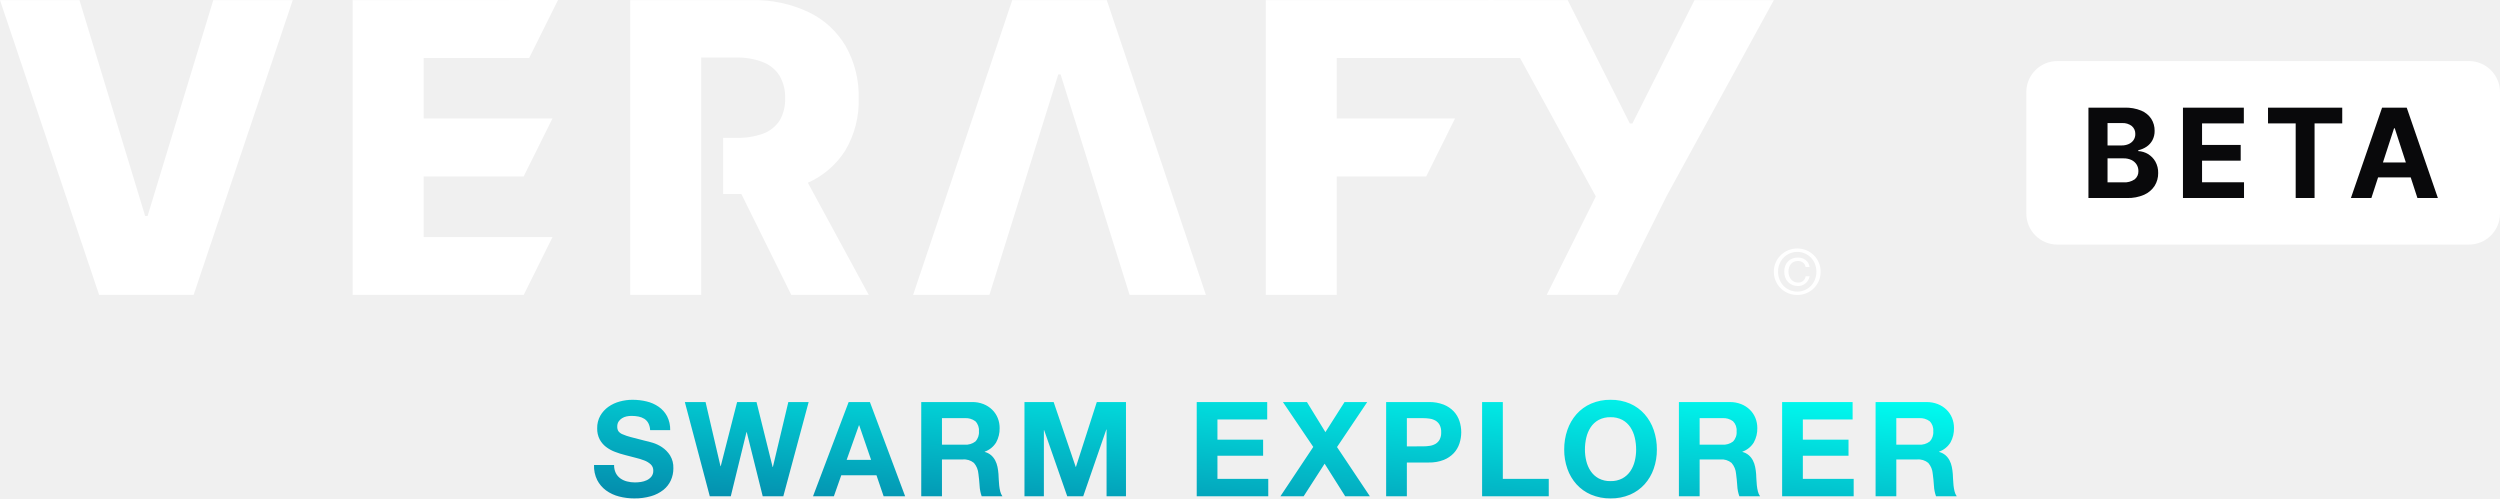
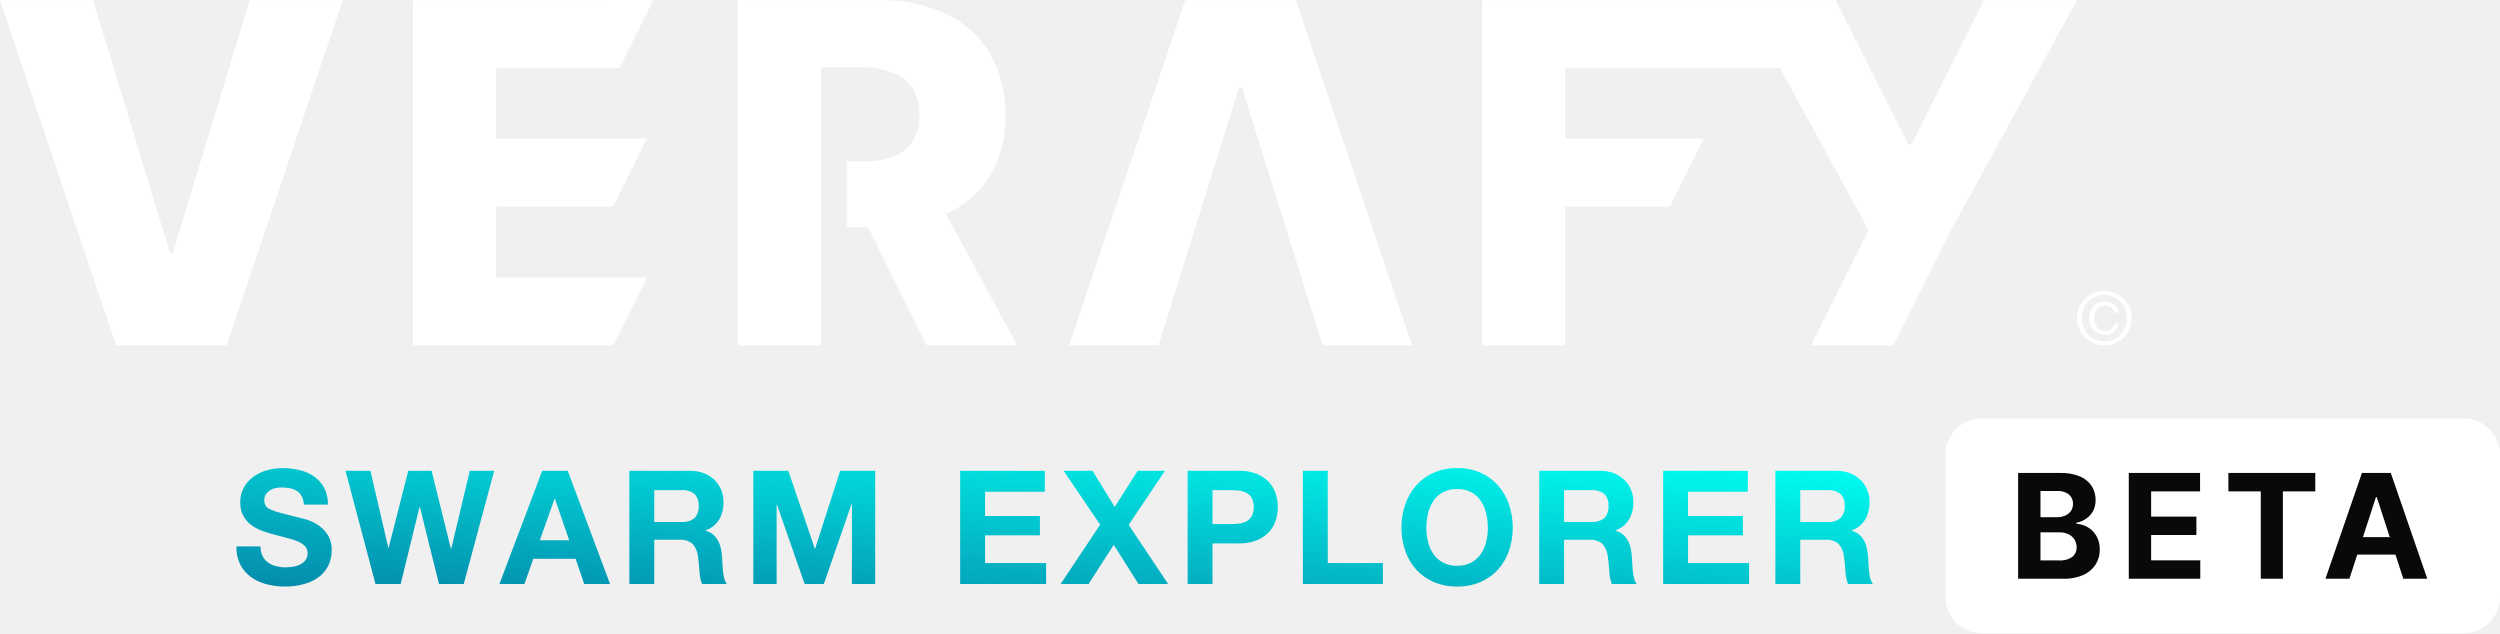
- <svg xmlns="http://www.w3.org/2000/svg" width="643.956" height="128.378" viewBox="0 0 643.956 128.378">
+ <svg xmlns="http://www.w3.org/2000/svg" width="549.972" height="139.315" viewBox="0 0 549.972 139.315">
  <defs>
    <linearGradient id="linear-gradient" y1="0.951" x2="1" y2="-0.006" gradientUnits="objectBoundingBox">
      <stop offset="0" stop-color="#048dad" />
      <stop offset="1" stop-color="#00fff2" />
    </linearGradient>
  </defs>
-   <g id="Gruppe_737" data-name="Gruppe 737" transform="translate(-1006.681 8373)">
+   <g id="Gruppe_740" data-name="Gruppe 740" transform="translate(-1006.681 8373)">
    <g id="Gruppe_729" data-name="Gruppe 729" transform="translate(838 -8486.762)">
-       <path id="Pfad_114" data-name="Pfad 114" d="M-347.14-8.058h-5.168a8.018,8.018,0,0,0,.816,3.876A7.642,7.642,0,0,0-349.2-1.5,9.792,9.792,0,0,0-345.865.051a15.337,15.337,0,0,0,3.893.493A14.947,14.947,0,0,0-337.6-.034a9.239,9.239,0,0,0,3.162-1.615,6.721,6.721,0,0,0,1.921-2.465,7.418,7.418,0,0,0,.646-3.094,5.952,5.952,0,0,0-.867-3.349,7.242,7.242,0,0,0-2.057-2.091,9.043,9.043,0,0,0-2.4-1.139q-1.207-.357-1.887-.493-2.278-.578-3.689-.952a13.683,13.683,0,0,1-2.21-.748,2.428,2.428,0,0,1-1.071-.816,2.182,2.182,0,0,1-.272-1.156,2.282,2.282,0,0,1,.34-1.292,2.953,2.953,0,0,1,.867-.85,3.456,3.456,0,0,1,1.173-.476,6.256,6.256,0,0,1,1.292-.136,9.1,9.1,0,0,1,1.819.17,4.384,4.384,0,0,1,1.479.578,3,3,0,0,1,1.037,1.122,4.292,4.292,0,0,1,.459,1.8h5.168a7.456,7.456,0,0,0-.8-3.587,6.966,6.966,0,0,0-2.159-2.431,9.117,9.117,0,0,0-3.111-1.377,15.444,15.444,0,0,0-3.655-.425,12.438,12.438,0,0,0-3.264.442,9.112,9.112,0,0,0-2.924,1.36,7.24,7.24,0,0,0-2.091,2.295,6.356,6.356,0,0,0-.8,3.247,5.936,5.936,0,0,0,.629,2.839,6,6,0,0,0,1.649,1.955,9.111,9.111,0,0,0,2.312,1.275,23.247,23.247,0,0,0,2.652.833q1.326.374,2.618.68a16.458,16.458,0,0,1,2.312.714,4.988,4.988,0,0,1,1.649,1.02,2.13,2.13,0,0,1,.629,1.6,2.346,2.346,0,0,1-.476,1.513,3.338,3.338,0,0,1-1.19.935,5.323,5.323,0,0,1-1.53.459,10.634,10.634,0,0,1-1.53.119,8.114,8.114,0,0,1-2.04-.255,5.078,5.078,0,0,1-1.717-.782A3.862,3.862,0,0,1-346.7-5.984,4.453,4.453,0,0,1-347.14-8.058ZM-303.552,0l6.528-24.276h-5.236l-3.978,16.728h-.068l-4.148-16.728h-5l-4.216,16.524h-.068l-3.842-16.524h-5.338L-322.49,0h5.406l4.046-16.524h.068L-308.856,0Zm16.32-9.384,3.162-8.908H-284l3.06,8.908Zm.51-14.892L-295.9,0h5.372l1.9-5.406h9.078L-277.712,0h5.542l-9.078-24.276Zm24.038,10.982v-6.834h5.848a4.1,4.1,0,0,1,2.754.8,3.235,3.235,0,0,1,.918,2.567,3.387,3.387,0,0,1-.918,2.652,4.038,4.038,0,0,1-2.754.816Zm-5.338-10.982V0h5.338V-9.486h5.338a3.973,3.973,0,0,1,2.89.884A4.821,4.821,0,0,1-253.3-5.814q.2,1.462.306,3.06A9.412,9.412,0,0,0-252.45,0h5.338a3.573,3.573,0,0,1-.561-1.241,10.717,10.717,0,0,1-.272-1.547q-.085-.816-.119-1.6t-.068-1.36a14.59,14.59,0,0,0-.255-1.836,6.173,6.173,0,0,0-.6-1.683,4.619,4.619,0,0,0-1.054-1.326,4.117,4.117,0,0,0-1.632-.833v-.068a5.661,5.661,0,0,0,2.941-2.38,7.3,7.3,0,0,0,.9-3.706,6.812,6.812,0,0,0-.493-2.6,6.272,6.272,0,0,0-1.428-2.125,6.769,6.769,0,0,0-2.244-1.445,7.814,7.814,0,0,0-2.941-.527Zm26.588,0V0h5V-17.034h.068L-230.418,0h4.114l5.95-17.2h.068V0h5V-24.276H-222.8l-5.372,16.694h-.068l-5.678-16.694Zm44.37,0V0h18.428V-4.488h-13.09v-5.95h11.764v-4.148h-11.764v-5.2h12.818v-4.488Zm30.022,11.56L-175.508,0h5.984l5.406-8.4,5.3,8.4h6.358l-8.466-12.682,7.786-11.594h-5.848l-4.93,7.752-4.76-7.752h-6.188Zm24.106-.136v-7.276h4.148a11.18,11.18,0,0,1,1.768.136,4.114,4.114,0,0,1,1.5.527,2.871,2.871,0,0,1,1.037,1.1,3.884,3.884,0,0,1,.391,1.87,3.884,3.884,0,0,1-.391,1.87,2.871,2.871,0,0,1-1.037,1.1,4.114,4.114,0,0,1-1.5.527,11.179,11.179,0,0,1-1.768.136Zm-5.338-11.424V0h5.338V-8.7h5.61a10.111,10.111,0,0,0,3.876-.663,7.252,7.252,0,0,0,2.6-1.751,6.7,6.7,0,0,0,1.462-2.5,9.233,9.233,0,0,0,.459-2.873,9.181,9.181,0,0,0-.459-2.89,6.726,6.726,0,0,0-1.462-2.482,7.252,7.252,0,0,0-2.6-1.751,10.111,10.111,0,0,0-3.876-.663Zm24.718,0V0h17.17V-4.488h-11.832V-24.276Zm26.486,12.24a13.284,13.284,0,0,1,.357-3.094A8.194,8.194,0,0,1-95.574-17.8a5.778,5.778,0,0,1,2.04-1.87,6.231,6.231,0,0,1,3.06-.7,6.231,6.231,0,0,1,3.06.7,5.778,5.778,0,0,1,2.04,1.87,8.194,8.194,0,0,1,1.139,2.669,13.284,13.284,0,0,1,.357,3.094,12.358,12.358,0,0,1-.357,2.975,8.04,8.04,0,0,1-1.139,2.6,5.838,5.838,0,0,1-2.04,1.853,6.231,6.231,0,0,1-3.06.7,6.231,6.231,0,0,1-3.06-.7,5.838,5.838,0,0,1-2.04-1.853,8.04,8.04,0,0,1-1.139-2.6A12.358,12.358,0,0,1-97.07-12.036Zm-5.338,0a14.662,14.662,0,0,0,.816,4.947,11.815,11.815,0,0,0,2.346,3.995A10.746,10.746,0,0,0-95.489-.425a12.448,12.448,0,0,0,5.015.969,12.416,12.416,0,0,0,5.032-.969A10.784,10.784,0,0,0-81.7-3.094a11.815,11.815,0,0,0,2.346-3.995,14.662,14.662,0,0,0,.816-4.947,15.169,15.169,0,0,0-.816-5.049A12.128,12.128,0,0,0-81.7-21.148a10.765,10.765,0,0,0-3.74-2.72,12.23,12.23,0,0,0-5.032-.986,12.262,12.262,0,0,0-5.015.986,10.727,10.727,0,0,0-3.757,2.72,12.128,12.128,0,0,0-2.346,4.063A15.169,15.169,0,0,0-102.408-12.036Zm34.884-1.258v-6.834h5.848a4.1,4.1,0,0,1,2.754.8A3.235,3.235,0,0,1-58-16.762a3.387,3.387,0,0,1-.918,2.652,4.038,4.038,0,0,1-2.754.816Zm-5.338-10.982V0h5.338V-9.486h5.338A3.973,3.973,0,0,1-59.3-8.6,4.821,4.821,0,0,1-58.14-5.814q.2,1.462.306,3.06A9.412,9.412,0,0,0-57.29,0h5.338a3.573,3.573,0,0,1-.561-1.241,10.72,10.72,0,0,1-.272-1.547q-.085-.816-.119-1.6t-.068-1.36a14.59,14.59,0,0,0-.255-1.836,6.173,6.173,0,0,0-.595-1.683,4.619,4.619,0,0,0-1.054-1.326,4.117,4.117,0,0,0-1.632-.833v-.068a5.661,5.661,0,0,0,2.941-2.38,7.3,7.3,0,0,0,.9-3.706,6.812,6.812,0,0,0-.493-2.6A6.273,6.273,0,0,0-54.587-22.3a6.769,6.769,0,0,0-2.244-1.445,7.814,7.814,0,0,0-2.941-.527Zm26.588,0V0h18.428V-4.488h-13.09v-5.95h11.764v-4.148H-40.936v-5.2h12.818v-4.488Zm29.41,10.982v-6.834h5.848a4.1,4.1,0,0,1,2.754.8,3.235,3.235,0,0,1,.918,2.567,3.387,3.387,0,0,1-.918,2.652,4.038,4.038,0,0,1-2.754.816ZM-22.2-24.276V0h5.338V-9.486h5.338a3.973,3.973,0,0,1,2.89.884A4.821,4.821,0,0,1-7.48-5.814q.2,1.462.306,3.06A9.412,9.412,0,0,0-6.63,0h5.338a3.573,3.573,0,0,1-.561-1.241,10.72,10.72,0,0,1-.272-1.547q-.085-.816-.119-1.6t-.068-1.36a14.589,14.589,0,0,0-.255-1.836,6.173,6.173,0,0,0-.595-1.683,4.619,4.619,0,0,0-1.054-1.326,4.117,4.117,0,0,0-1.632-.833v-.068a5.661,5.661,0,0,0,2.941-2.38,7.3,7.3,0,0,0,.9-3.706,6.812,6.812,0,0,0-.493-2.6A6.273,6.273,0,0,0-3.927-22.3a6.769,6.769,0,0,0-2.244-1.445,7.814,7.814,0,0,0-2.941-.527Z" transform="translate(674 241.596)" fill="url(#linear-gradient)" />
      <g id="Gruppe_388" data-name="Gruppe 388" transform="translate(69 -67)">
        <g id="Gruppe_388-2" data-name="Gruppe 388" transform="translate(99.681 91.705)">
          <g id="Gruppe_363" data-name="Gruppe 363" transform="translate(0 -187.533)">
            <g id="VERAFY" transform="translate(0 276.59)">
              <path id="Pfad_24" data-name="Pfad 24" d="M20.468,0,37.389,55.6h.628L54.938,0H75.406L49.876,75.917H25.529L0,0Z" transform="translate(0 0.036)" fill="#fff" />
              <path id="Pfad_25" data-name="Pfad 25" d="M64.611,75.9V-.02l52.9-.036-7.43,14.938H82.9V30.451h33.193L108.669,45.39H82.9V61h33.193l-7.423,14.9Z" transform="translate(26.224 0.056)" fill="#fff" />
              <path id="Pfad_26" data-name="Pfad 26" d="M115.465,75.917V0H146.72a32.523,32.523,0,0,1,14.667,3.077,22.1,22.1,0,0,1,9.57,8.748,25.913,25.913,0,0,1,3.361,13.456A24.922,24.922,0,0,1,170.883,38.7a21.962,21.962,0,0,1-9.754,8.378,36.092,36.092,0,0,1-14.963,2.854h-6.761V35.475h3.361a19.238,19.238,0,0,0,6.91-1.075,8.7,8.7,0,0,0,4.249-3.336,10.59,10.59,0,0,0,1.441-5.783,10.782,10.782,0,0,0-1.441-5.82,8.68,8.68,0,0,0-4.249-3.484,17.781,17.781,0,0,0-6.91-1.186h-9.014V75.917Zm42.6-34.7,18.843,34.7H156.955l-17.173-34.7Z" transform="translate(46.864 0.036)" fill="#fff" />
              <path id="Pfad_27" data-name="Pfad 27" d="M186.959,75.917H167.3L192.833,0h24.348L242.71,75.917H223.055l-17.77-56.789h-.592Z" transform="translate(67.903 0.036)" fill="#fff" />
              <path id="Pfad_28" data-name="Pfad 28" d="M231.915,75.917V0h58.679l7.029,14.9H250.2V30.471h30.465l-7.421,14.939H250.2V75.917Z" transform="translate(94.127 0.036)" fill="#fff" />
              <path id="Pfad_29" data-name="Pfad 29" d="M272.7,0h20.43l16,31.768h.667L325.794,0h20.432L318.554,50.562,305.9,75.917H287.723l12.652-25.355Z" transform="translate(110.682 0.036)" fill="#fff" />
            </g>
            <path id="Pfad_86" data-name="Pfad 86" d="M9.507,9.378H8.481a1.866,1.866,0,0,1-1.956,1.635,2.248,2.248,0,0,1-1.034-.232,2.441,2.441,0,0,1-.778-.617,2.7,2.7,0,0,1-.489-.9,3.423,3.423,0,0,1-.168-1.074,3.48,3.48,0,0,1,.16-1.074,2.686,2.686,0,0,1,.465-.874,2.066,2.066,0,0,1,.762-.585,2.506,2.506,0,0,1,1.05-.208,2,2,0,0,1,1.339.441,1.879,1.879,0,0,1,.649,1.114h1.01a2.68,2.68,0,0,0-1.026-1.82,3.248,3.248,0,0,0-1.988-.617A3.818,3.818,0,0,0,5,4.841,3.128,3.128,0,0,0,3.9,5.595a3.289,3.289,0,0,0-.689,1.154,4.357,4.357,0,0,0-.24,1.475,4.182,4.182,0,0,0,.249,1.459A3.274,3.274,0,0,0,5.05,11.615a3.722,3.722,0,0,0,1.475.281,2.9,2.9,0,0,0,1.916-.673A3.2,3.2,0,0,0,9.507,9.378ZM1.378,8.192a5.286,5.286,0,0,1,.377-2A4.873,4.873,0,0,1,6.332,3.11a4.786,4.786,0,0,1,1.94.393,4.866,4.866,0,0,1,2.605,2.685,5.286,5.286,0,0,1,.377,2,5.434,5.434,0,0,1-.377,2.044,5,5,0,0,1-1.042,1.627,4.851,4.851,0,0,1-1.563,1.082,4.786,4.786,0,0,1-1.94.393,4.883,4.883,0,0,1-1.964-.393A4.828,4.828,0,0,1,2.8,11.864a5,5,0,0,1-1.042-1.627A5.434,5.434,0,0,1,1.378,8.192Zm-1.09,0a5.909,5.909,0,0,0,.481,2.4A6.031,6.031,0,0,0,2.076,12.5,5.915,5.915,0,0,0,4,13.755a6.105,6.105,0,0,0,2.333.449,6.045,6.045,0,0,0,2.325-.449A5.845,5.845,0,0,0,10.565,12.5a6.1,6.1,0,0,0,1.3-1.908,5.909,5.909,0,0,0,.481-2.4,5.773,5.773,0,0,0-.481-2.357,5.969,5.969,0,0,0-3.206-3.15,5.953,5.953,0,0,0-2.325-.457A6.012,6.012,0,0,0,4,2.685,6.092,6.092,0,0,0,2.076,3.943,5.96,5.96,0,0,0,.769,5.835,5.773,5.773,0,0,0,.288,8.192Z" transform="translate(456.619 338.366)" fill="#fff" />
          </g>
        </g>
      </g>
-     </g>
-     <g id="Gruppe_735" data-name="Gruppe 735" transform="translate(29 3)">
-       <g id="Gruppe_730" data-name="Gruppe 730" transform="translate(804.812 -8993.272)">
-         <rect id="Rechteck_92" data-name="Rechteck 92" width="47.273" height="122.009" rx="8" transform="translate(816.824 633) rotate(90)" fill="#fff" />
+       <g id="Gruppe_739" data-name="Gruppe 739" transform="translate(9)">
+         <path id="Pfad_114" data-name="Pfad 114" d="M-347.008-7.628h-5.3a8.223,8.223,0,0,0,.837,3.975A7.838,7.838,0,0,0-349.117-.9,10.042,10.042,0,0,0-345.7.688a15.73,15.73,0,0,0,3.993.506A15.33,15.33,0,0,0-337.227.6a9.476,9.476,0,0,0,3.243-1.656,6.894,6.894,0,0,0,1.97-2.528,7.608,7.608,0,0,0,.663-3.173,6.1,6.1,0,0,0-.889-3.435,7.428,7.428,0,0,0-2.11-2.145,9.274,9.274,0,0,0-2.458-1.168q-1.238-.366-1.935-.506-2.336-.593-3.783-.976a14.034,14.034,0,0,1-2.267-.767,2.49,2.49,0,0,1-1.1-.837,2.238,2.238,0,0,1-.279-1.186,2.341,2.341,0,0,1,.349-1.325,3.029,3.029,0,0,1,.889-.872,3.545,3.545,0,0,1,1.2-.488A6.416,6.416,0,0,1-342.4-20.6a9.338,9.338,0,0,1,1.866.174,4.5,4.5,0,0,1,1.517.593,3.08,3.08,0,0,1,1.064,1.151,4.4,4.4,0,0,1,.471,1.848h5.3a7.646,7.646,0,0,0-.819-3.679,7.144,7.144,0,0,0-2.214-2.493,9.35,9.35,0,0,0-3.191-1.412,15.839,15.839,0,0,0-3.749-.436,12.756,12.756,0,0,0-3.348.453,9.345,9.345,0,0,0-3,1.395,7.425,7.425,0,0,0-2.145,2.354,6.519,6.519,0,0,0-.819,3.33,6.088,6.088,0,0,0,.645,2.912,6.158,6.158,0,0,0,1.691,2.005,9.344,9.344,0,0,0,2.371,1.308,23.844,23.844,0,0,0,2.72.854q1.36.384,2.685.7a16.879,16.879,0,0,1,2.371.732A5.116,5.116,0,0,1-337.3-7.768a2.184,2.184,0,0,1,.645,1.639,2.406,2.406,0,0,1-.488,1.552,3.423,3.423,0,0,1-1.22.959,5.459,5.459,0,0,1-1.569.471,10.905,10.905,0,0,1-1.569.122,8.322,8.322,0,0,1-2.092-.262,5.208,5.208,0,0,1-1.761-.8,3.961,3.961,0,0,1-1.2-1.412A4.567,4.567,0,0,1-347.008-7.628ZM-302.3.636l6.7-24.9h-5.37l-4.08,17.156h-.07l-4.254-17.156h-5.126l-4.324,16.947h-.07l-3.94-16.947h-5.475l6.59,24.9h5.544l4.15-16.947h.07L-307.744.636Zm16.738-9.624,3.243-9.136h.07l3.138,9.136Zm.523-15.273-9.415,24.9h5.509L-287-4.908h9.31L-275.8.636h5.684l-9.31-24.9ZM-260.39-13v-7.009h6a4.2,4.2,0,0,1,2.824.819,3.318,3.318,0,0,1,.941,2.633,3.474,3.474,0,0,1-.941,2.72,4.141,4.141,0,0,1-2.824.837Zm-5.475-11.263V.636h5.475V-9.093h5.475a4.074,4.074,0,0,1,2.964.907,4.945,4.945,0,0,1,1.186,2.859q.209,1.5.314,3.138a9.652,9.652,0,0,0,.558,2.824h5.475A3.664,3.664,0,0,1-245-.637a10.991,10.991,0,0,1-.279-1.587q-.087-.837-.122-1.639t-.07-1.395a14.964,14.964,0,0,0-.262-1.883,6.331,6.331,0,0,0-.61-1.726,4.737,4.737,0,0,0-1.081-1.36,4.223,4.223,0,0,0-1.674-.854v-.07a5.805,5.805,0,0,0,3.016-2.441,7.485,7.485,0,0,0,.924-3.8,6.987,6.987,0,0,0-.506-2.668,6.433,6.433,0,0,0-1.465-2.179,6.942,6.942,0,0,0-2.3-1.482,8.014,8.014,0,0,0-3.016-.54Zm27.268,0V.636h5.126v-17.47h.07l6.1,17.47h4.219l6.1-17.644h.07V.636h5.126v-24.9h-7.706L-225-7.14h-.07l-5.823-17.121Zm45.505,0V.636h18.9v-4.6h-13.425v-6.1h12.065v-4.254h-12.065v-5.335h13.146v-4.6Zm30.79,11.856L-170.984.636h6.137l5.544-8.613,5.44,8.613h6.521l-8.683-13.007,7.985-11.891h-6l-5.056,7.95-4.882-7.95h-6.346Zm24.723-.139v-7.462h4.254a11.466,11.466,0,0,1,1.813.139,4.22,4.22,0,0,1,1.534.54,2.945,2.945,0,0,1,1.064,1.133,3.983,3.983,0,0,1,.4,1.918,3.983,3.983,0,0,1-.4,1.918,2.945,2.945,0,0,1-1.064,1.133,4.22,4.22,0,0,1-1.534.54,11.466,11.466,0,0,1-1.813.139Zm-5.475-11.716V.636h5.475V-8.291h5.754a10.37,10.37,0,0,0,3.975-.68,7.437,7.437,0,0,0,2.668-1.8,6.875,6.875,0,0,0,1.5-2.563,9.469,9.469,0,0,0,.471-2.947,9.416,9.416,0,0,0-.471-2.964,6.9,6.9,0,0,0-1.5-2.546,7.437,7.437,0,0,0-2.668-1.8,10.37,10.37,0,0,0-3.975-.68Zm25.351,0V.636h17.609v-4.6h-12.135V-24.261Zm27.164,12.553a13.624,13.624,0,0,1,.366-3.173A8.4,8.4,0,0,1-89-17.618a5.926,5.926,0,0,1,2.092-1.918,6.391,6.391,0,0,1,3.138-.715,6.391,6.391,0,0,1,3.138.715,5.926,5.926,0,0,1,2.092,1.918,8.4,8.4,0,0,1,1.168,2.737,13.624,13.624,0,0,1,.366,3.173,12.674,12.674,0,0,1-.366,3.051,8.246,8.246,0,0,1-1.168,2.668,5.987,5.987,0,0,1-2.092,1.9,6.391,6.391,0,0,1-3.138.715,6.391,6.391,0,0,1-3.138-.715A5.987,5.987,0,0,1-89-5.989a8.246,8.246,0,0,1-1.168-2.668A12.674,12.674,0,0,1-90.538-11.708Zm-5.475,0a15.037,15.037,0,0,0,.837,5.074,12.117,12.117,0,0,0,2.406,4.1A11.021,11.021,0,0,0-88.917.2a12.767,12.767,0,0,0,5.143.994A12.734,12.734,0,0,0-78.613.2a11.06,11.06,0,0,0,3.836-2.737,12.117,12.117,0,0,0,2.406-4.1,15.037,15.037,0,0,0,.837-5.074,15.557,15.557,0,0,0-.837-5.178,12.439,12.439,0,0,0-2.406-4.167,11.041,11.041,0,0,0-3.836-2.79,12.543,12.543,0,0,0-5.161-1.011,12.576,12.576,0,0,0-5.143,1.011,11,11,0,0,0-3.853,2.79,12.439,12.439,0,0,0-2.406,4.167A15.557,15.557,0,0,0-96.013-11.708ZM-60.236-13v-7.009h6a4.2,4.2,0,0,1,2.824.819,3.318,3.318,0,0,1,.941,2.633,3.474,3.474,0,0,1-.941,2.72A4.141,4.141,0,0,1-54.239-13Zm-5.475-11.263V.636h5.475V-9.093h5.475a4.074,4.074,0,0,1,2.964.907,4.945,4.945,0,0,1,1.186,2.859q.209,1.5.314,3.138A9.652,9.652,0,0,0-49.74.636h5.475a3.664,3.664,0,0,1-.575-1.273,11,11,0,0,1-.279-1.587q-.087-.837-.122-1.639t-.07-1.395a14.962,14.962,0,0,0-.262-1.883,6.331,6.331,0,0,0-.61-1.726,4.737,4.737,0,0,0-1.081-1.36,4.223,4.223,0,0,0-1.674-.854v-.07a5.805,5.805,0,0,0,3.016-2.441,7.485,7.485,0,0,0,.924-3.8,6.986,6.986,0,0,0-.506-2.668,6.433,6.433,0,0,0-1.465-2.179,6.942,6.942,0,0,0-2.3-1.482,8.014,8.014,0,0,0-3.016-.54Zm27.268,0V.636h18.9v-4.6H-32.968v-6.1H-20.9v-4.254H-32.968v-5.335h13.146v-4.6ZM-8.28-13v-7.009h6a4.2,4.2,0,0,1,2.824.819,3.318,3.318,0,0,1,.941,2.633,3.474,3.474,0,0,1-.941,2.72A4.141,4.141,0,0,1-2.282-13Zm-5.475-11.263V.636H-8.28V-9.093h5.475a4.074,4.074,0,0,1,2.964.907A4.945,4.945,0,0,1,1.344-5.327q.209,1.5.314,3.138A9.653,9.653,0,0,0,2.216.636H7.691A3.664,3.664,0,0,1,7.115-.637a10.994,10.994,0,0,1-.279-1.587q-.087-.837-.122-1.639t-.07-1.395A14.963,14.963,0,0,0,6.383-7.14a6.331,6.331,0,0,0-.61-1.726,4.737,4.737,0,0,0-1.081-1.36,4.223,4.223,0,0,0-1.674-.854v-.07a5.805,5.805,0,0,0,3.016-2.441,7.485,7.485,0,0,0,.924-3.8,6.986,6.986,0,0,0-.506-2.668,6.433,6.433,0,0,0-1.465-2.179,6.942,6.942,0,0,0-2.3-1.482,8.014,8.014,0,0,0-3.016-.54Z" transform="translate(564 241.596)" fill="url(#linear-gradient)" />
+         <g id="Gruppe_738" data-name="Gruppe 738" transform="translate(-911.983 8566.077)">
+           <g id="Gruppe_730" data-name="Gruppe 730" transform="translate(804.812 -8993.272)">
+             <rect id="Rechteck_92" data-name="Rechteck 92" width="47.273" height="122.009" rx="8" transform="translate(816.824 633) rotate(90)" fill="#fff" />
+           </g>
+           <path id="Pfad_161" data-name="Pfad 161" d="M-44.373,0V-23.273h9.309a10.575,10.575,0,0,1,4.288.764A5.726,5.726,0,0,1-28.192-20.4a5.591,5.591,0,0,1,.865,3.091,5,5,0,0,1-.549,2.4,4.7,4.7,0,0,1-1.5,1.678,6.159,6.159,0,0,1-2.161.926v.227a5.31,5.31,0,0,1,2.5.753,5.325,5.325,0,0,1,1.9,1.934,5.771,5.771,0,0,1,.727,2.967,6.057,6.057,0,0,1-.915,3.3,6.2,6.2,0,0,1-2.7,2.291,10.322,10.322,0,0,1-4.4.839Zm4.918-4.027h4.009a4.653,4.653,0,0,0,3-.788,2.6,2.6,0,0,0,.943-2.1,3.146,3.146,0,0,0-.466-1.707A3.16,3.16,0,0,0-33.29-9.789a4.608,4.608,0,0,0-2.047-.42h-4.118Zm0-9.509h3.645a4.343,4.343,0,0,0,1.8-.357,2.964,2.964,0,0,0,1.251-1.017,2.7,2.7,0,0,0,.458-1.581,2.565,2.565,0,0,0-.891-2.035,3.736,3.736,0,0,0-2.527-.774h-3.736ZM-20.027,0V-23.273H-4.345v4.055H-15.109v5.545h9.955v4.055h-9.955v5.564H-4.3V0ZM1.882-19.218v-4.055H21v4.055H13.873V0H9.009V-19.218ZM28.509,0H23.236l8.027-23.273h6.345L45.636,0H40.364L34.527-17.955h-.182Zm-.327-9.145H40.636v3.836H28.182Z" transform="translate(1560 -8325)" fill="#09090b" />
+         </g>
      </g>
-       <path id="Pfad_161" data-name="Pfad 161" d="M-44.373,0V-23.273h9.309a10.575,10.575,0,0,1,4.288.764A5.726,5.726,0,0,1-28.192-20.4a5.591,5.591,0,0,1,.865,3.091,5,5,0,0,1-.549,2.4,4.7,4.7,0,0,1-1.5,1.678,6.159,6.159,0,0,1-2.161.926v.227a5.31,5.31,0,0,1,2.5.753,5.325,5.325,0,0,1,1.9,1.934,5.771,5.771,0,0,1,.727,2.967,6.057,6.057,0,0,1-.915,3.3,6.2,6.2,0,0,1-2.7,2.291,10.322,10.322,0,0,1-4.4.839Zm4.918-4.027h4.009a4.653,4.653,0,0,0,3-.788,2.6,2.6,0,0,0,.943-2.1,3.146,3.146,0,0,0-.466-1.707A3.16,3.16,0,0,0-33.29-9.789a4.608,4.608,0,0,0-2.047-.42h-4.118Zm0-9.509h3.645a4.343,4.343,0,0,0,1.8-.357,2.964,2.964,0,0,0,1.251-1.017,2.7,2.7,0,0,0,.458-1.581,2.565,2.565,0,0,0-.891-2.035,3.736,3.736,0,0,0-2.527-.774h-3.736ZM-20.027,0V-23.273H-4.345v4.055H-15.109v5.545h9.955v4.055h-9.955v5.564H-4.3V0ZM1.882-19.218v-4.055H21v4.055H13.873V0H9.009V-19.218ZM28.509,0H23.236l8.027-23.273h6.345L45.636,0H40.364L34.527-17.955h-.182Zm-.327-9.145H40.636v3.836H28.182Z" transform="translate(1560 -8325)" fill="#09090b" />
    </g>
  </g>
</svg>
